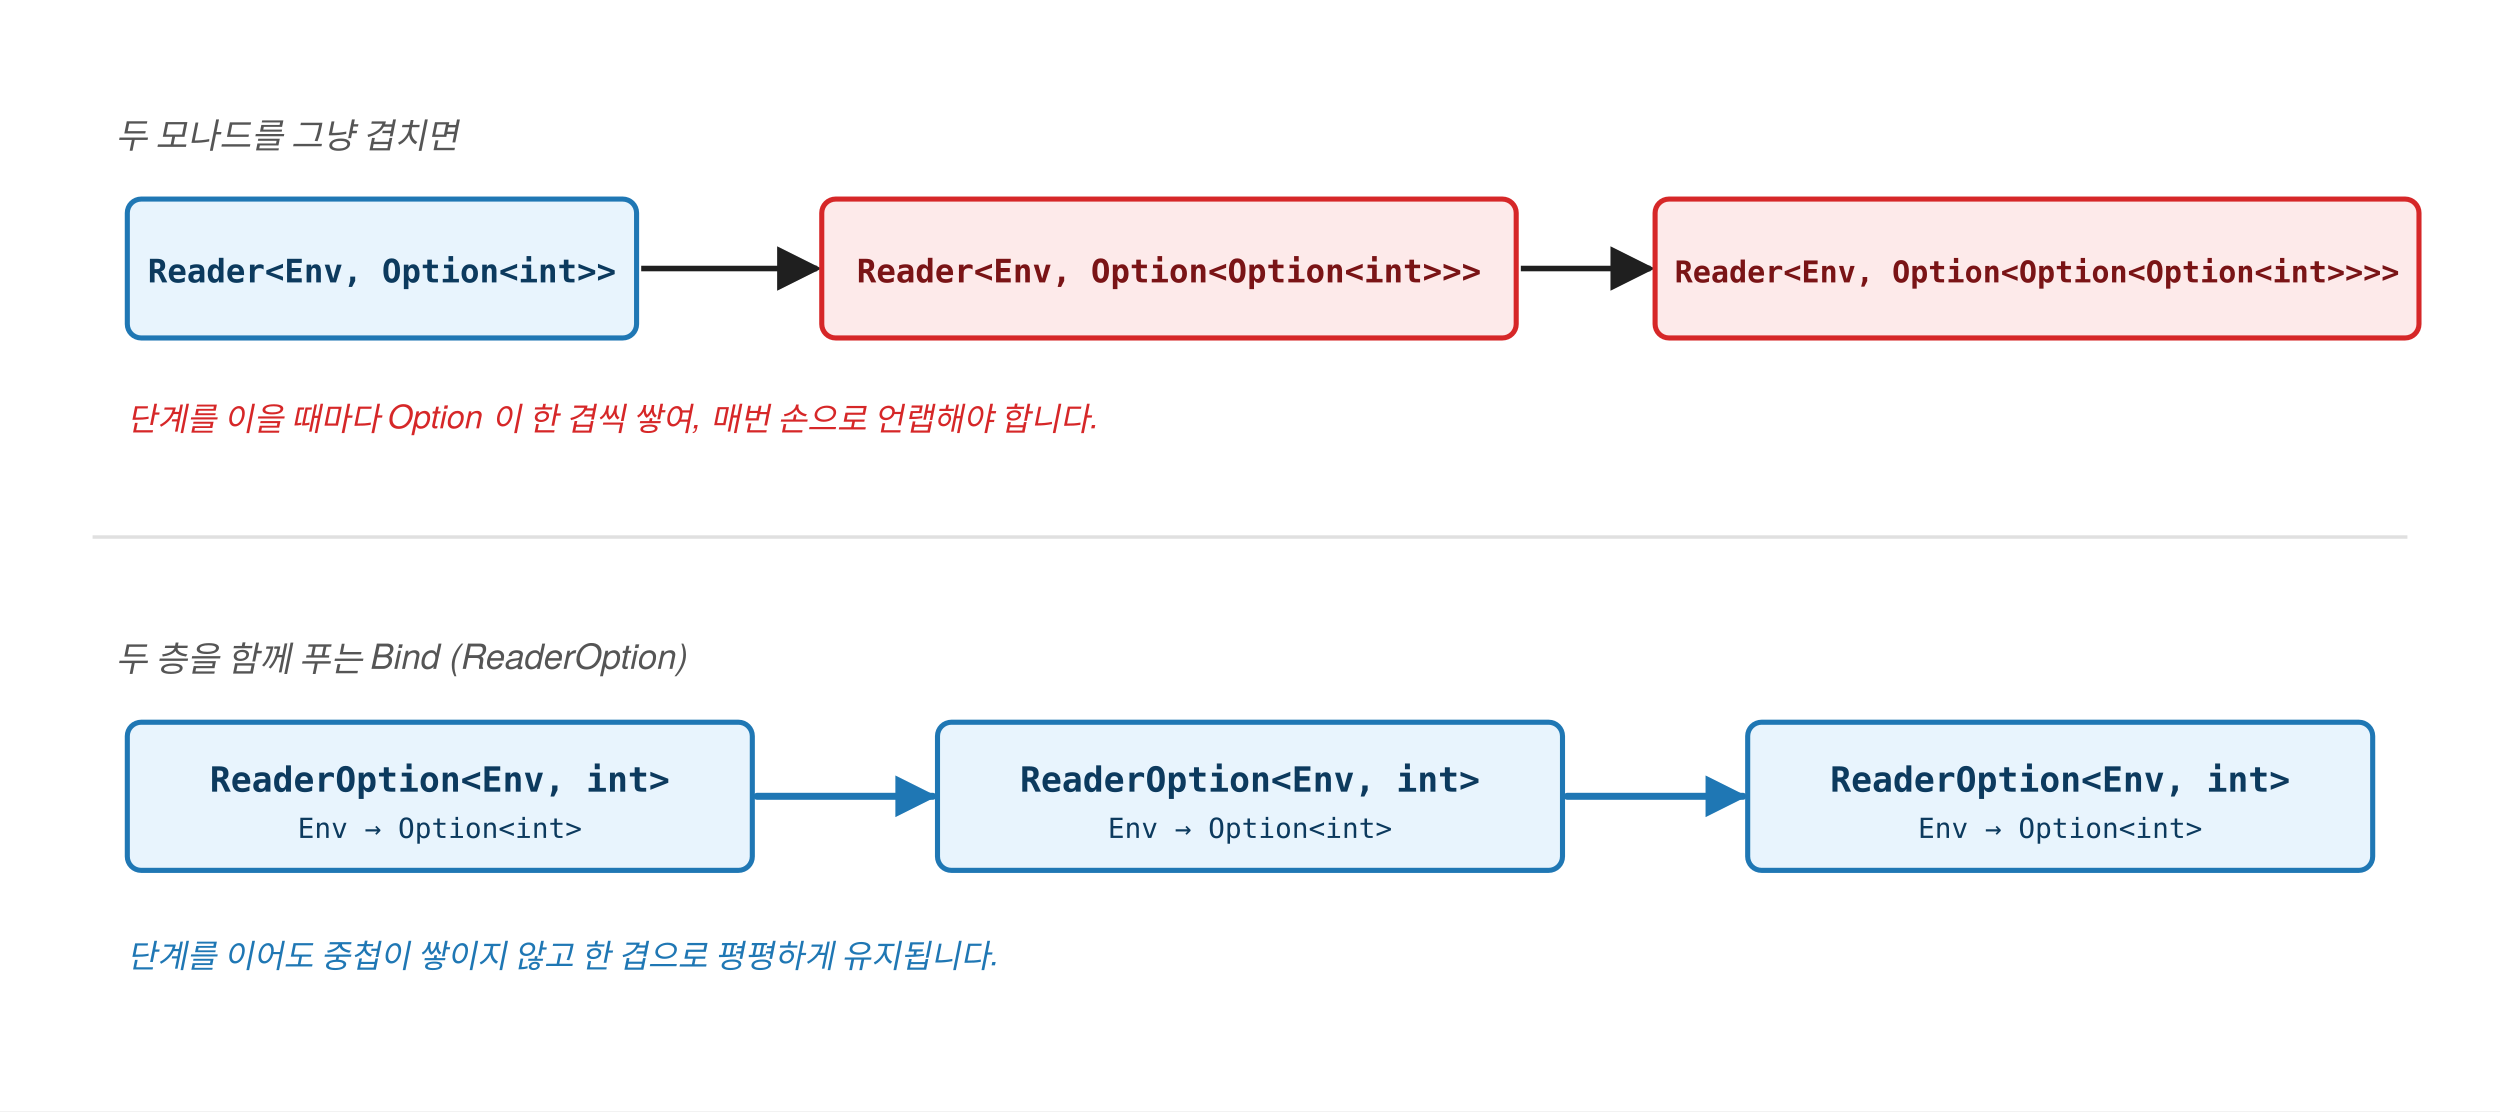
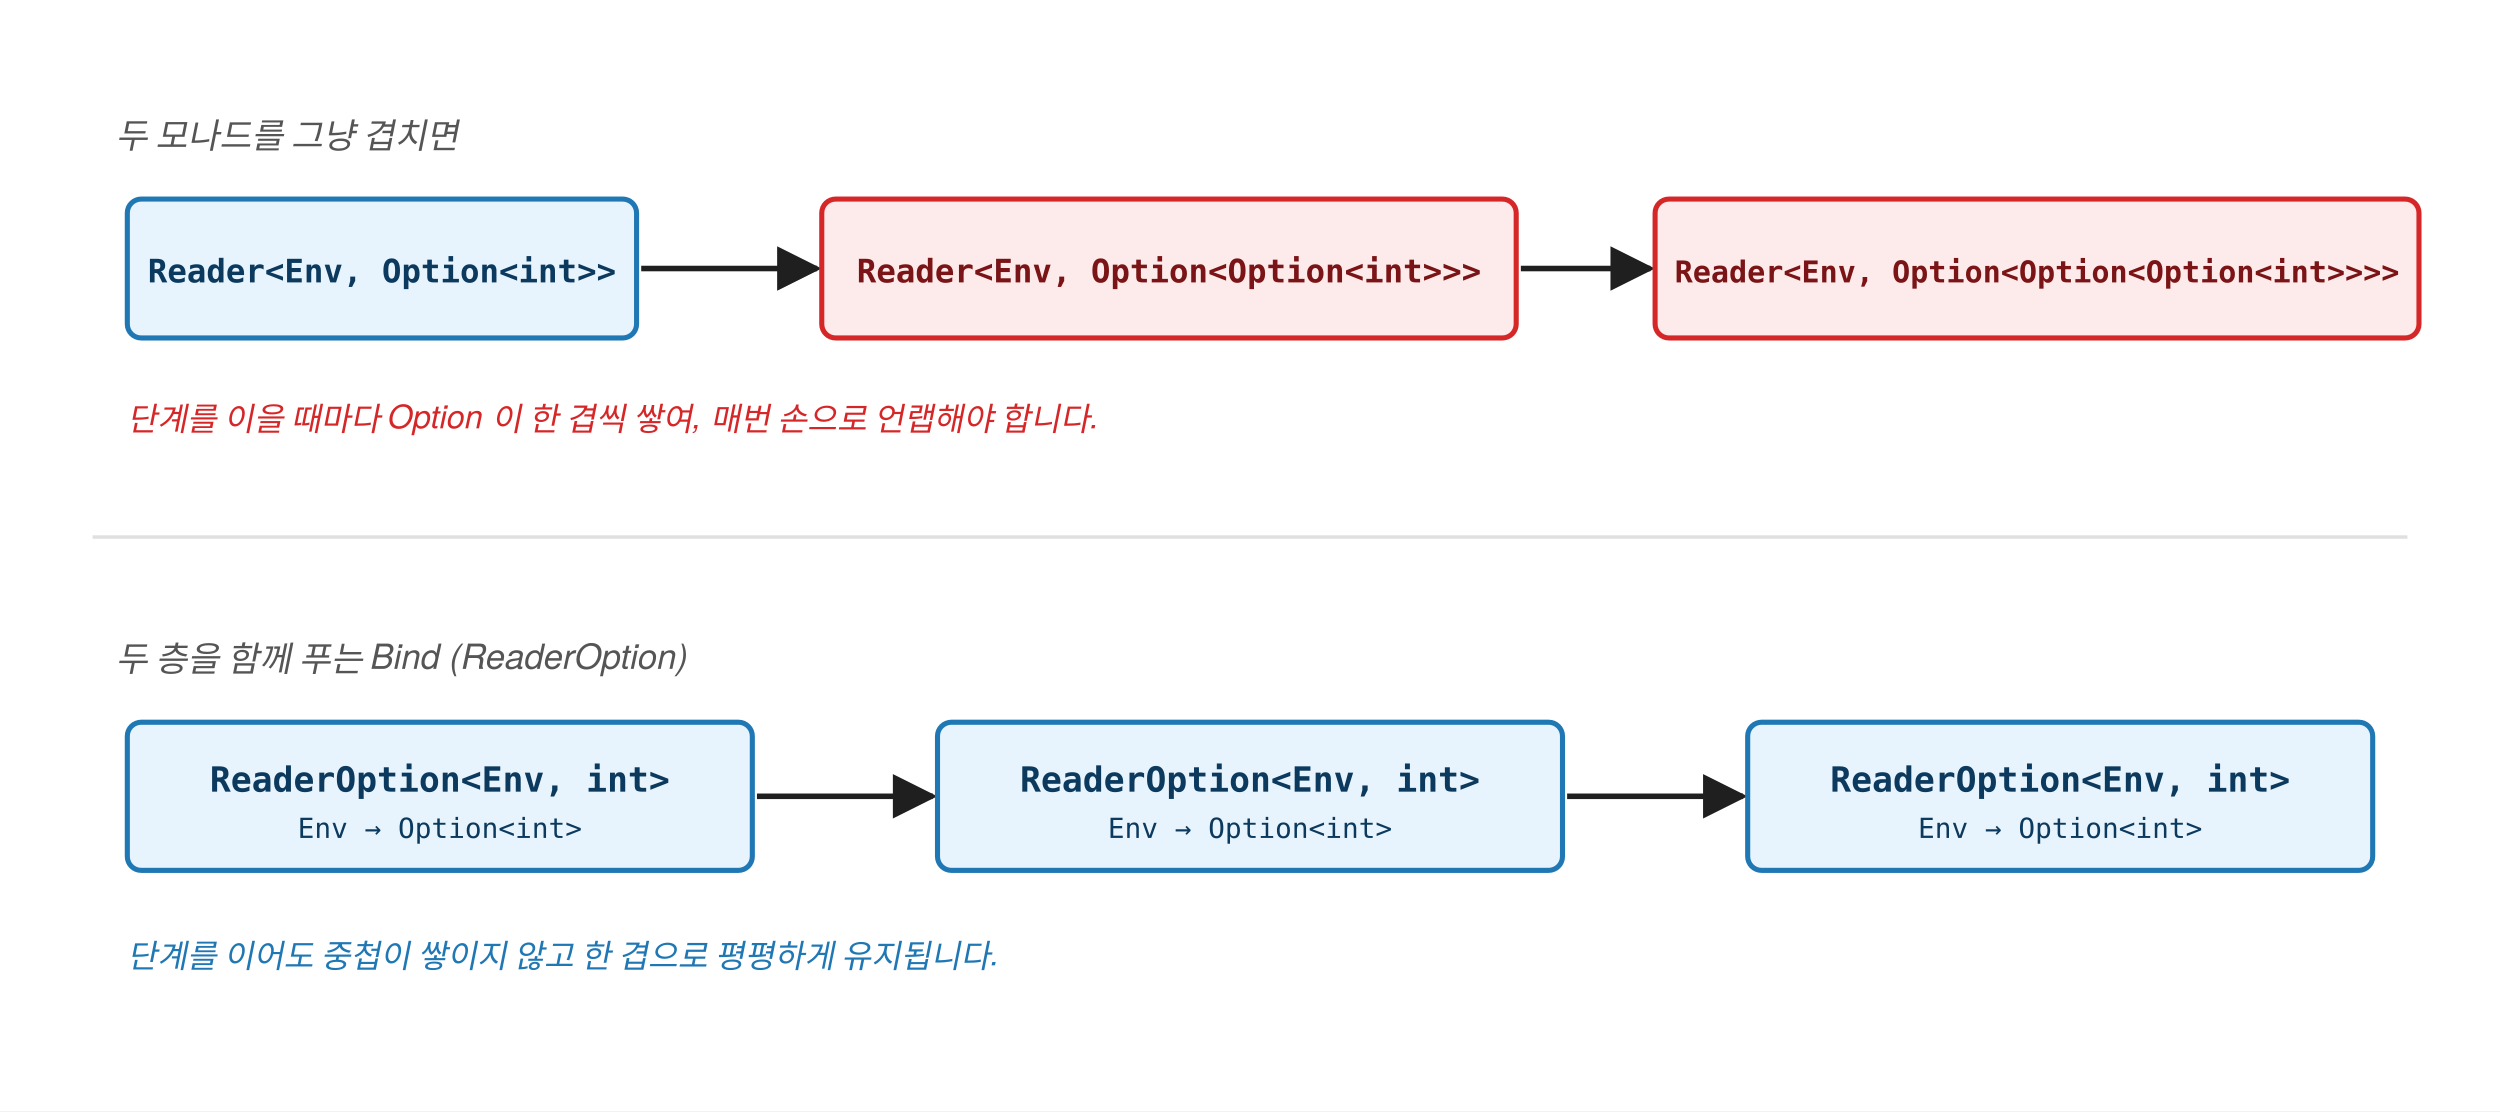
<svg xmlns="http://www.w3.org/2000/svg" viewBox="0 0 1080 480" font-family="'Helvetica Neue', 'Noto Sans KR', sans-serif">
  <defs>
    <marker id="arrow-fn" viewBox="0 0 10 10" refX="9" refY="5" markerWidth="8" markerHeight="8" orient="auto-start-reverse">
      <path d="M0,0 L10,5 L0,10 z" fill="#1f1f1f" />
    </marker>
    <marker id="arrow-flat" viewBox="0 0 10 10" refX="9" refY="5" markerWidth="6" markerHeight="6" orient="auto-start-reverse">
      <path d="M0,0 L10,5 L0,10 z" fill="#1f77b4" />
    </marker>
  </defs>
  <rect width="1080" height="480" fill="#ffffff" />
  <text x="50" y="64" font-size="15" fill="#555555" font-style="italic">두 모나드를 그냥 겹치면</text>
  <rect x="55" y="86" width="220" height="60" fill="#e8f4fd" stroke="#1f77b4" stroke-width="2.2" rx="6" />
  <text x="165" y="122" font-size="14" fill="#0c3a5e" text-anchor="middle" font-family="'Consolas', monospace" font-weight="bold">Reader&lt;Env, Option&lt;int&gt;&gt;</text>
  <line x1="277" y1="116" x2="353" y2="116" stroke="#1f1f1f" stroke-width="2.4" marker-end="url(#arrow-fn)" />
  <rect x="355" y="86" width="300" height="60" fill="#fdeaea" stroke="#d62728" stroke-width="2.2" rx="6" />
  <text x="505" y="122" font-size="14" fill="#7a1416" text-anchor="middle" font-family="'Consolas', monospace" font-weight="bold">Reader&lt;Env, Option&lt;Option&lt;int&gt;&gt;&gt;</text>
  <line x1="657" y1="116" x2="713" y2="116" stroke="#1f1f1f" stroke-width="2.4" marker-end="url(#arrow-fn)" />
  <rect x="715" y="86" width="330" height="60" fill="#fdeaea" stroke="#d62728" stroke-width="2.2" rx="6" />
  <text x="880" y="122" font-size="13" fill="#7a1416" text-anchor="middle" font-family="'Consolas', monospace" font-weight="bold">Reader&lt;Env, Option&lt;Option&lt;Option&lt;int&gt;&gt;&gt;&gt;</text>
  <text x="55" y="186" font-size="14" fill="#d62728" font-style="italic">단계를 이을 때마다 Option 이 한 겹씩 쌓여, 매번 손으로 언랩해야 합니다.</text>
  <line x1="40" y1="232" x2="1040" y2="232" stroke="#e0e0e0" stroke-width="1.5" />
  <text x="50" y="290" font-size="15" fill="#555555" font-style="italic">두 층을 함께 푸는 Bind (ReaderOption)</text>
  <rect x="55" y="312" width="270" height="64" fill="#e8f4fd" stroke="#1f77b4" stroke-width="2.2" rx="6" />
  <text x="190" y="342" font-size="15" fill="#0c3a5e" text-anchor="middle" font-family="'Consolas', monospace" font-weight="bold">ReaderOption&lt;Env, int&gt;</text>
  <text x="190" y="362" font-size="12" fill="#0c3a5e" text-anchor="middle" font-family="'Consolas', monospace">Env → Option&lt;int&gt;</text>
-   <line x1="327" y1="344" x2="403" y2="344" stroke="#1f77b4" stroke-width="3" stroke-linecap="round" marker-end="url(#arrow-flat)" />
+   <line x1="327" y1="344" x2="403" y2="344" stroke="#1f1f1f" stroke-width="2.4" marker-end="url(#arrow-fn)" />
  <rect x="405" y="312" width="270" height="64" fill="#e8f4fd" stroke="#1f77b4" stroke-width="2.2" rx="6" />
  <text x="540" y="342" font-size="15" fill="#0c3a5e" text-anchor="middle" font-family="'Consolas', monospace" font-weight="bold">ReaderOption&lt;Env, int&gt;</text>
  <text x="540" y="362" font-size="12" fill="#0c3a5e" text-anchor="middle" font-family="'Consolas', monospace">Env → Option&lt;int&gt;</text>
-   <line x1="677" y1="344" x2="753" y2="344" stroke="#1f77b4" stroke-width="3" stroke-linecap="round" marker-end="url(#arrow-flat)" />
+   <line x1="677" y1="344" x2="753" y2="344" stroke="#1f1f1f" stroke-width="2.4" marker-end="url(#arrow-fn)" />
  <rect x="755" y="312" width="270" height="64" fill="#e8f4fd" stroke="#1f77b4" stroke-width="2.2" rx="6" />
  <text x="890" y="342" font-size="15" fill="#0c3a5e" text-anchor="middle" font-family="'Consolas', monospace" font-weight="bold">ReaderOption&lt;Env, int&gt;</text>
  <text x="890" y="362" font-size="12" fill="#0c3a5e" text-anchor="middle" font-family="'Consolas', monospace">Env → Option&lt;int&gt;</text>
  <text x="55" y="418" font-size="14" fill="#1f77b4" font-style="italic">단계를 이어도 중첩이 쌓이지 않고 한 겹으로 평평하게 유지됩니다.</text>
</svg>
